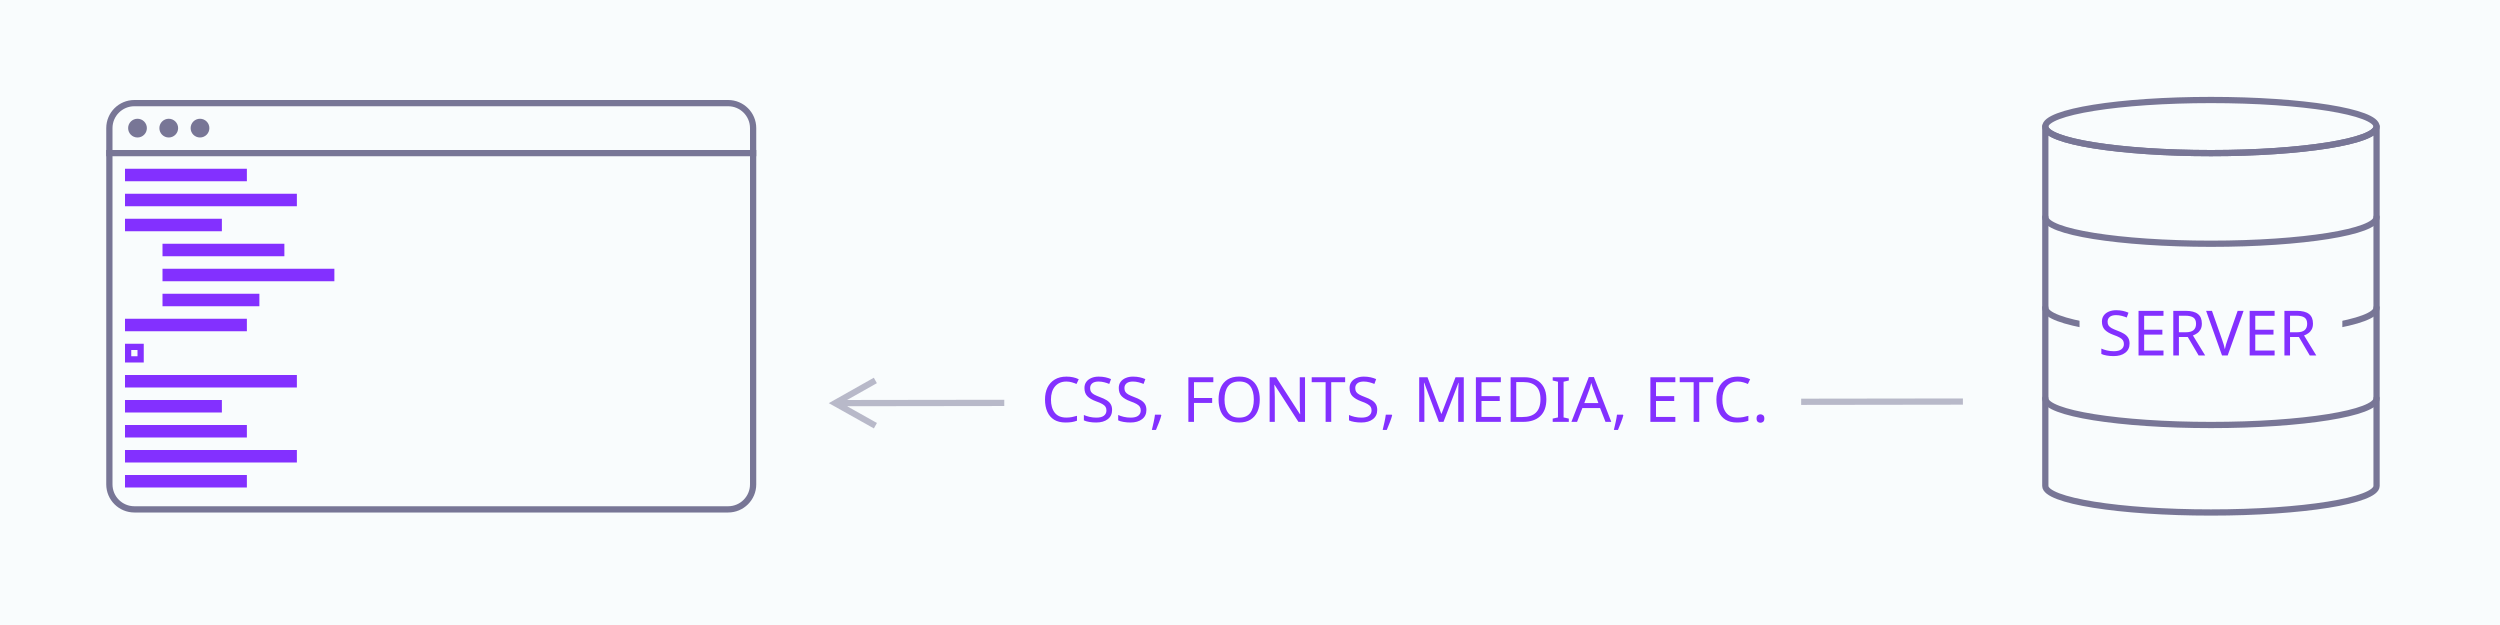
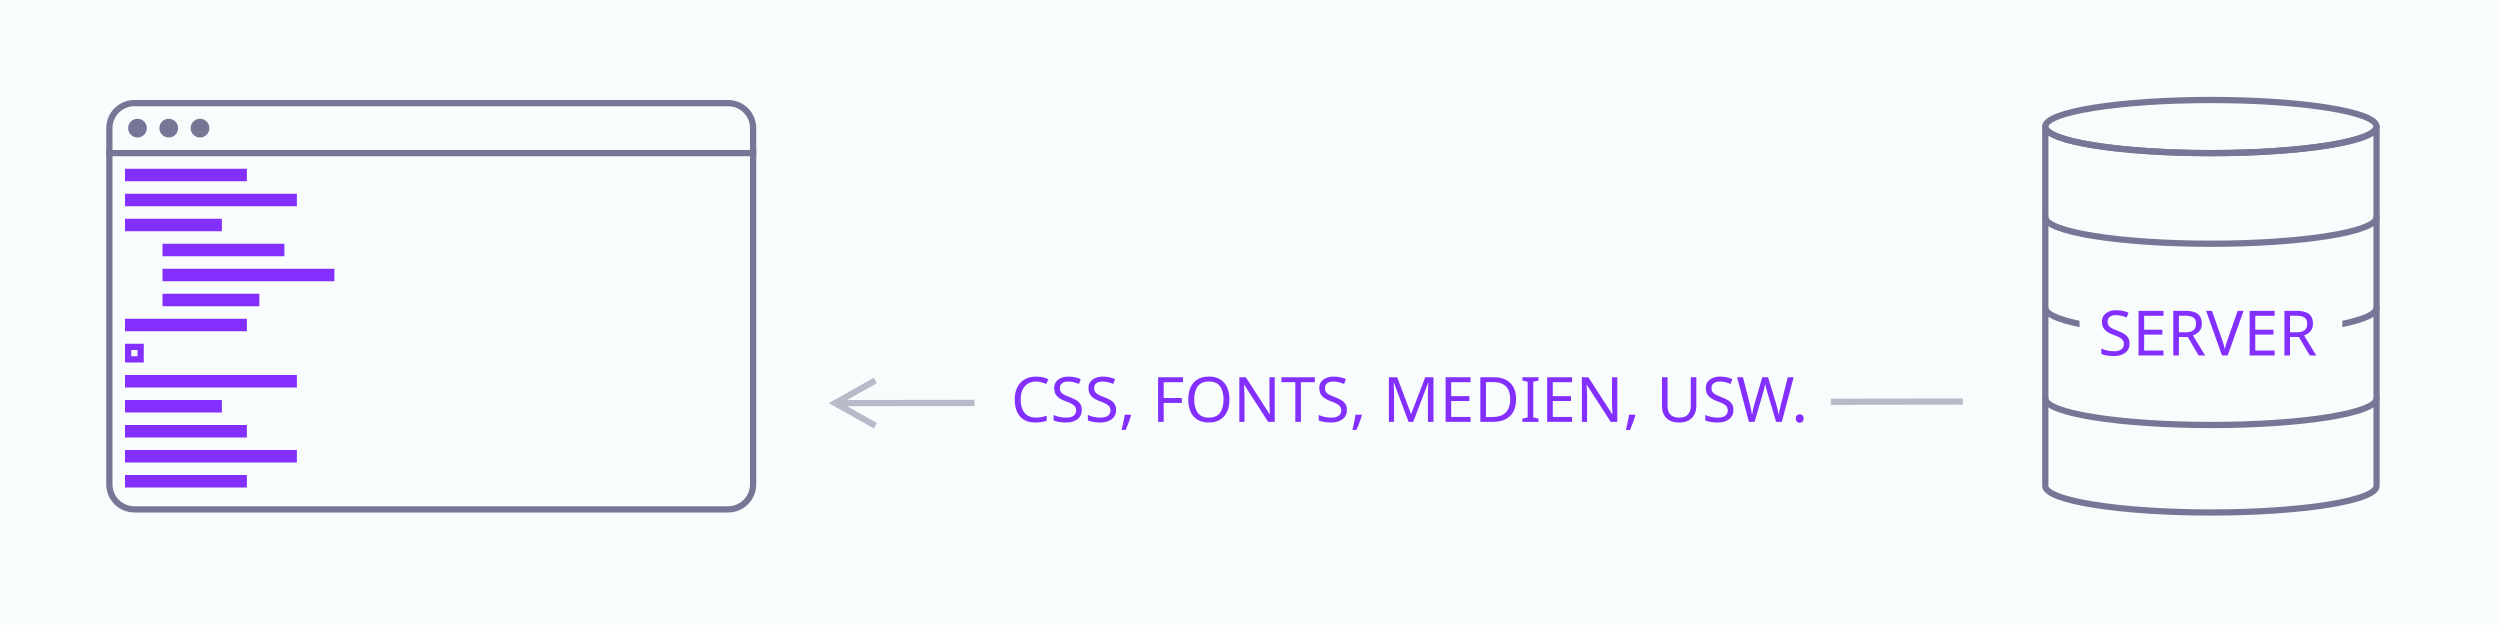
<svg xmlns="http://www.w3.org/2000/svg" width="800" height="200" viewBox="0 0 800 200">
  <g fill="none" fill-rule="evenodd">
    <rect width="800" height="200" fill="#F9FCFD" />
    <g transform="translate(34 32)">
      <rect width="206" height="130" x="1" y="1" stroke="#787696" stroke-width="2" rx="8" />
      <rect width="208" height="2" y="16" fill="#787696" />
      <g fill="#787696" transform="translate(7 6)">
        <circle cx="3" cy="3" r="3" />
        <circle cx="13" cy="3" r="3" />
        <circle cx="23" cy="3" r="3" />
      </g>
      <g transform="translate(6 22)">
        <rect width="39" height="4" fill="#8330FF" />
        <rect width="39" height="4" y="48" fill="#8330FF" />
        <rect width="39" height="4" y="98" fill="#8330FF" transform="matrix(1 0 0 -1 0 200)" />
        <rect width="4" height="4" x="1" y="57" stroke="#8330FF" stroke-width="2" />
        <rect width="55" height="4" y="90" fill="#8330FF" transform="matrix(1 0 0 -1 0 184)" />
        <rect width="39" height="4" y="82" fill="#8330FF" transform="matrix(1 0 0 -1 0 168)" />
        <rect width="39" height="4" x="12" y="24" fill="#8330FF" />
        <rect width="55" height="4" y="8" fill="#8330FF" />
        <rect width="55" height="4" y="66" fill="#8330FF" />
        <rect width="55" height="4" x="12" y="32" fill="#8330FF" />
        <rect width="31" height="4" y="16" fill="#8330FF" />
        <rect width="31" height="4" y="74" fill="#8330FF" />
        <rect width="31" height="4" x="12" y="40" fill="#8330FF" />
      </g>
      <g transform="translate(234 76)">
        <path fill="#787696" fill-rule="nonzero" d="M348.38,-7.128 L349.251,-6.637 L361.241,0.13 L362.79,1.004 L361.239,1.873 L349.23,8.607 L348.357,9.096 L347.379,7.351 L348.252,6.862 L356.93,1.995 L348.751,1.984 L0.868,1.5 L-0.132,1.499 L-0.129,-0.501 L0.871,-0.5 L348.753,-0.016 L356.936,-0.004 L348.268,-4.895 L347.397,-5.386 L348.38,-7.128 Z" opacity=".503" transform="matrix(-1 0 0 1 360 20)" />
-         <g transform="translate(53.37)">
-           <rect width="255" height="40" fill="#F9FCFD" />
+         <g transform="translate(43.87)">
+           <rect width="274" height="40" fill="#F9FCFD" />
          <text fill="#8330FF" fill-rule="nonzero" font-family="SpaceGrotesk-Light_Medium, Space Grotesk" font-size="20" font-weight="400" transform="translate(11.5 7)">
-             <tspan x=".312" y="20">CSS, FONTS, MEDIA, ETC.</tspan>
+             <tspan x=".117" y="20">CSS, FONTS, MEDIEN, USW.</tspan>
          </text>
        </g>
      </g>
      <g transform="translate(620.5)">
        <g stroke="#787696" stroke-linejoin="round" stroke-width="2">
          <path d="M106,8.5 L106,123.5 C106,128.194 82.271,132 53,132 C23.729,132 0,128.194 0,123.5 L0,123.5 L0,8.5 C1.98951966e-13,13.194 23.729,17 53,17 C81.978,17 105.525,13.27 105.993,8.641 L106,8.5 L106,8.5 Z" />
          <ellipse cx="53" cy="8.5" stroke-linecap="round" rx="53" ry="8.5" />
          <path stroke-linecap="round" d="M0 37.5C0 42.194 23.729 46 53 46 82.271 46 106 42.194 106 37.5M0 66.5C0 71.194 23.729 75 53 75 82.271 75 106 71.194 106 66.5M0 95.5C0 100.194 23.729 104 53 104 82.271 104 106 100.194 106 95.5" />
        </g>
        <g transform="translate(10.95 54.75)">
          <rect width="84.099" height="40" fill="#F9FCFD" />
          <text fill="#8330FF" fill-rule="nonzero" font-family="SpaceGrotesk-Light_Medium, Space Grotesk" font-size="20" font-weight="400" transform="translate(5.55 7)">
            <tspan x=".414" y="20">SERVER</tspan>
          </text>
        </g>
      </g>
    </g>
  </g>
</svg>
